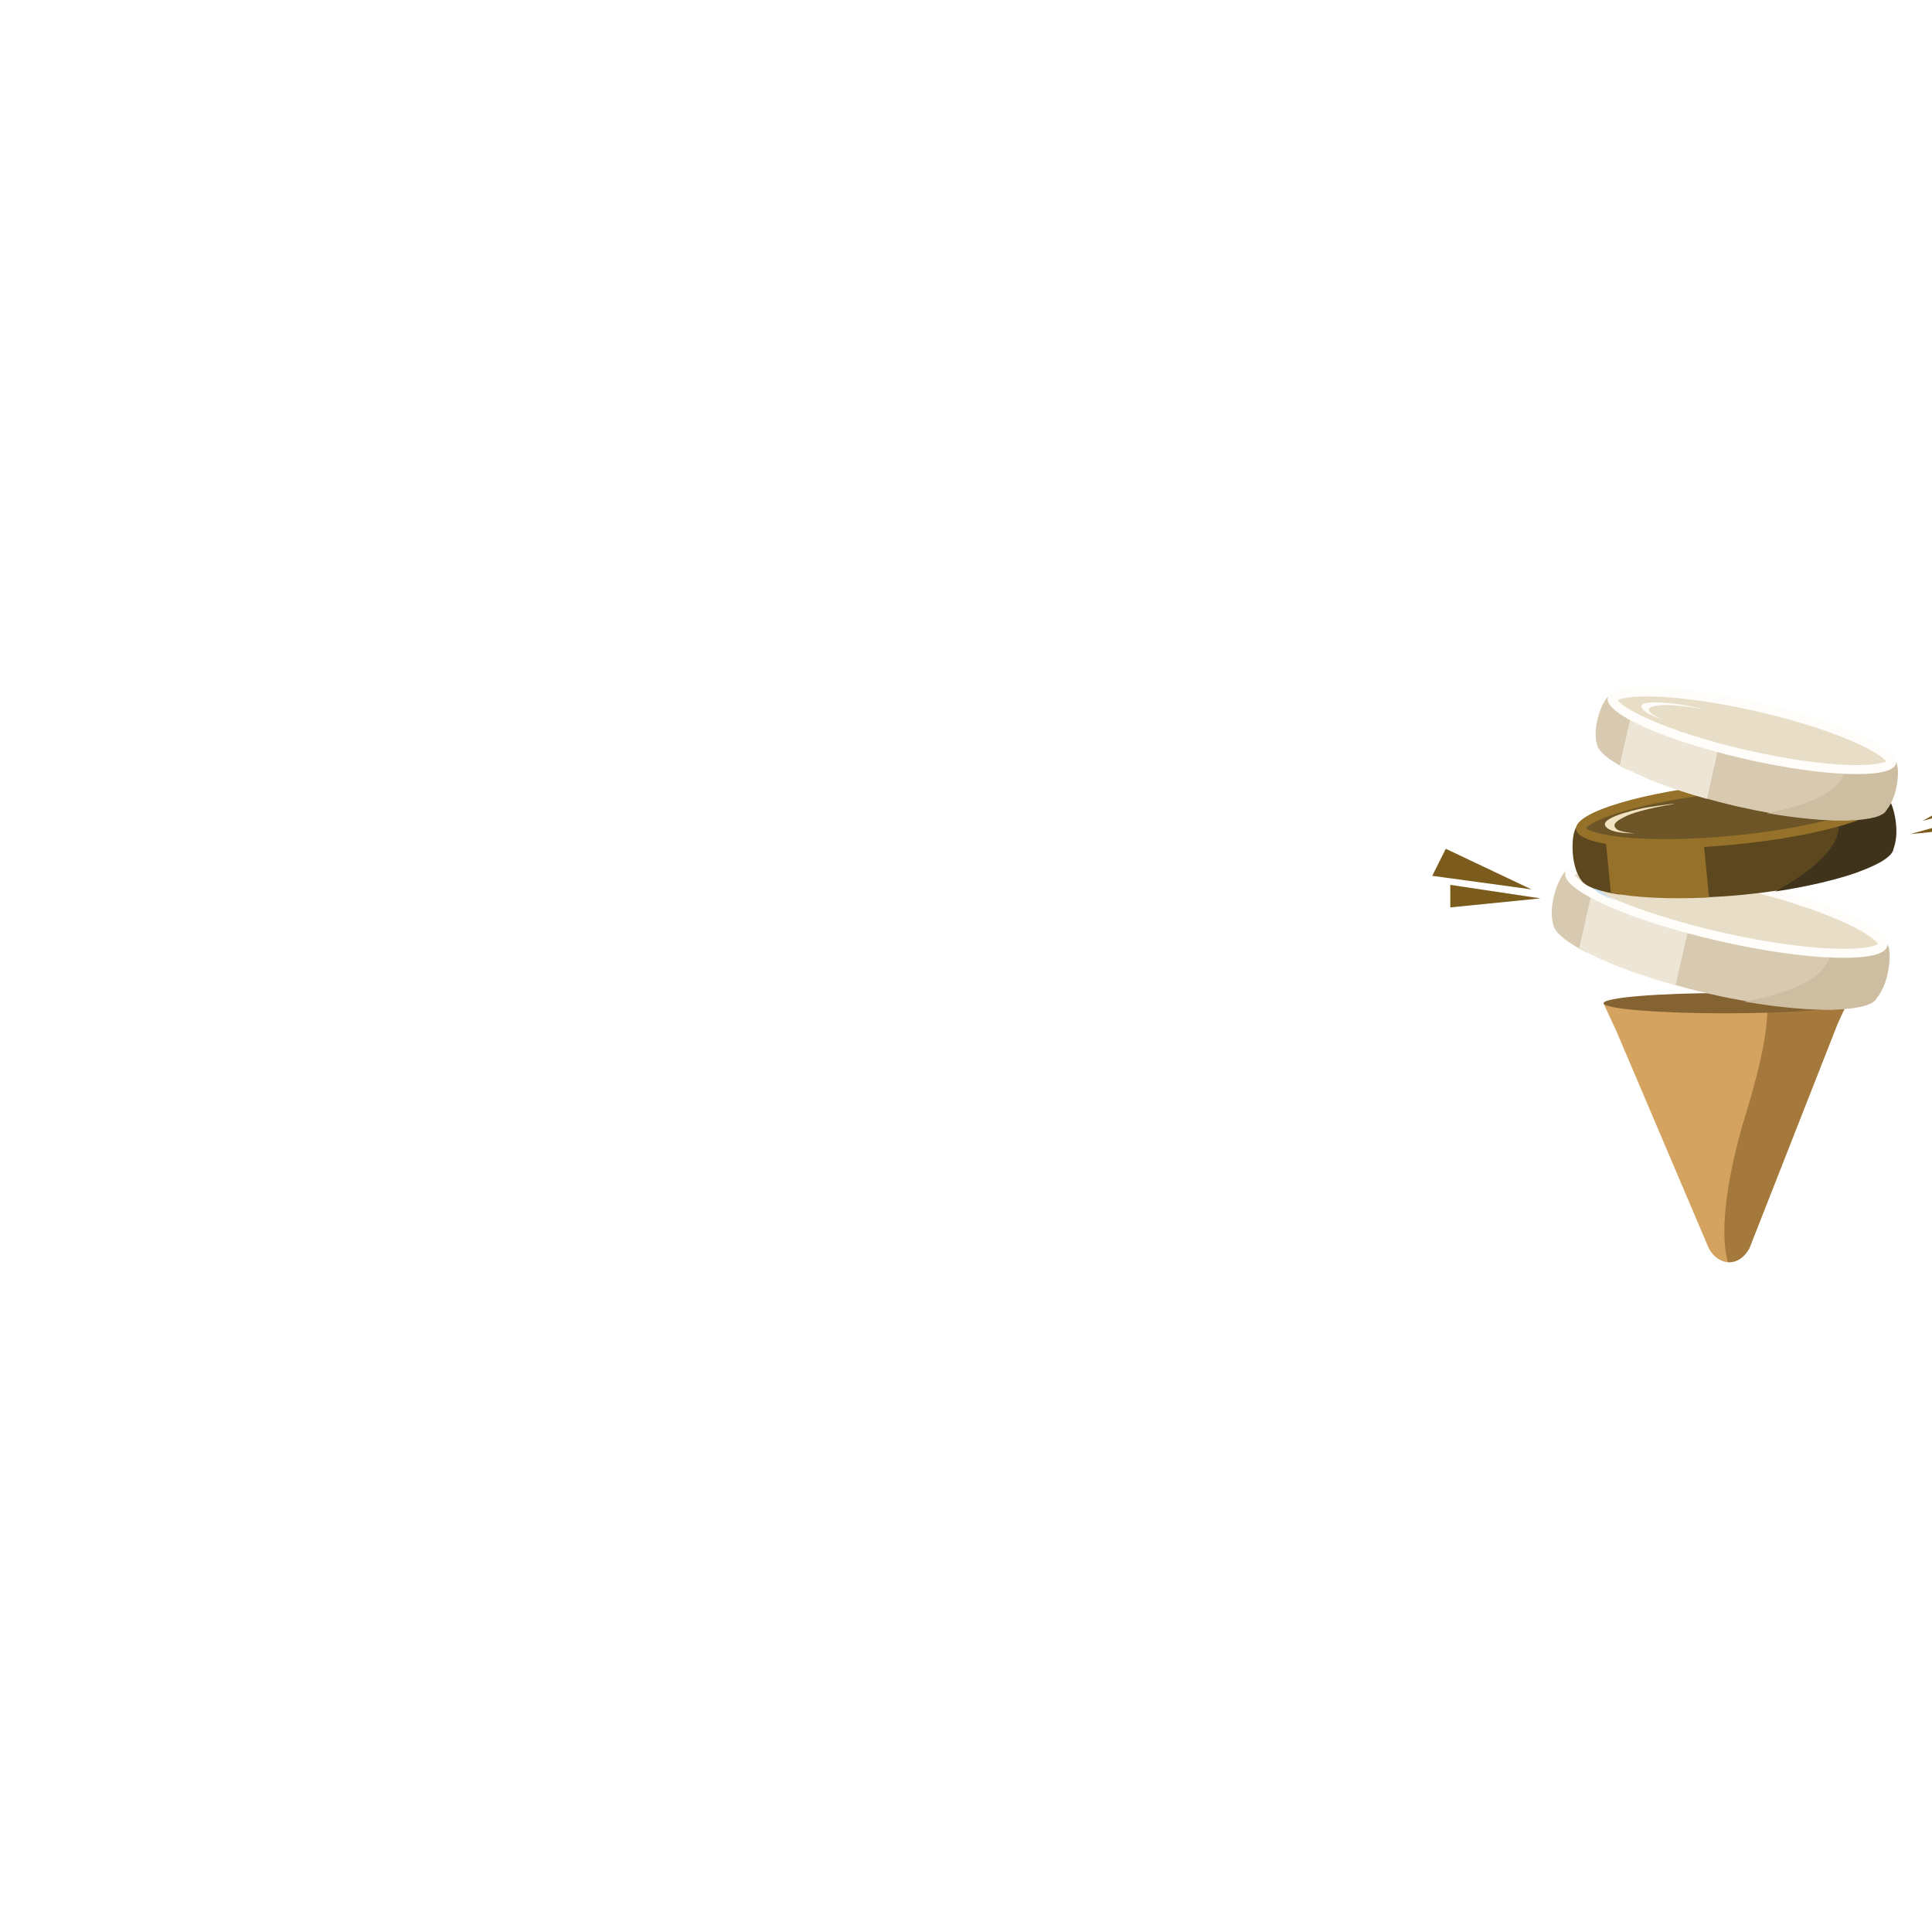
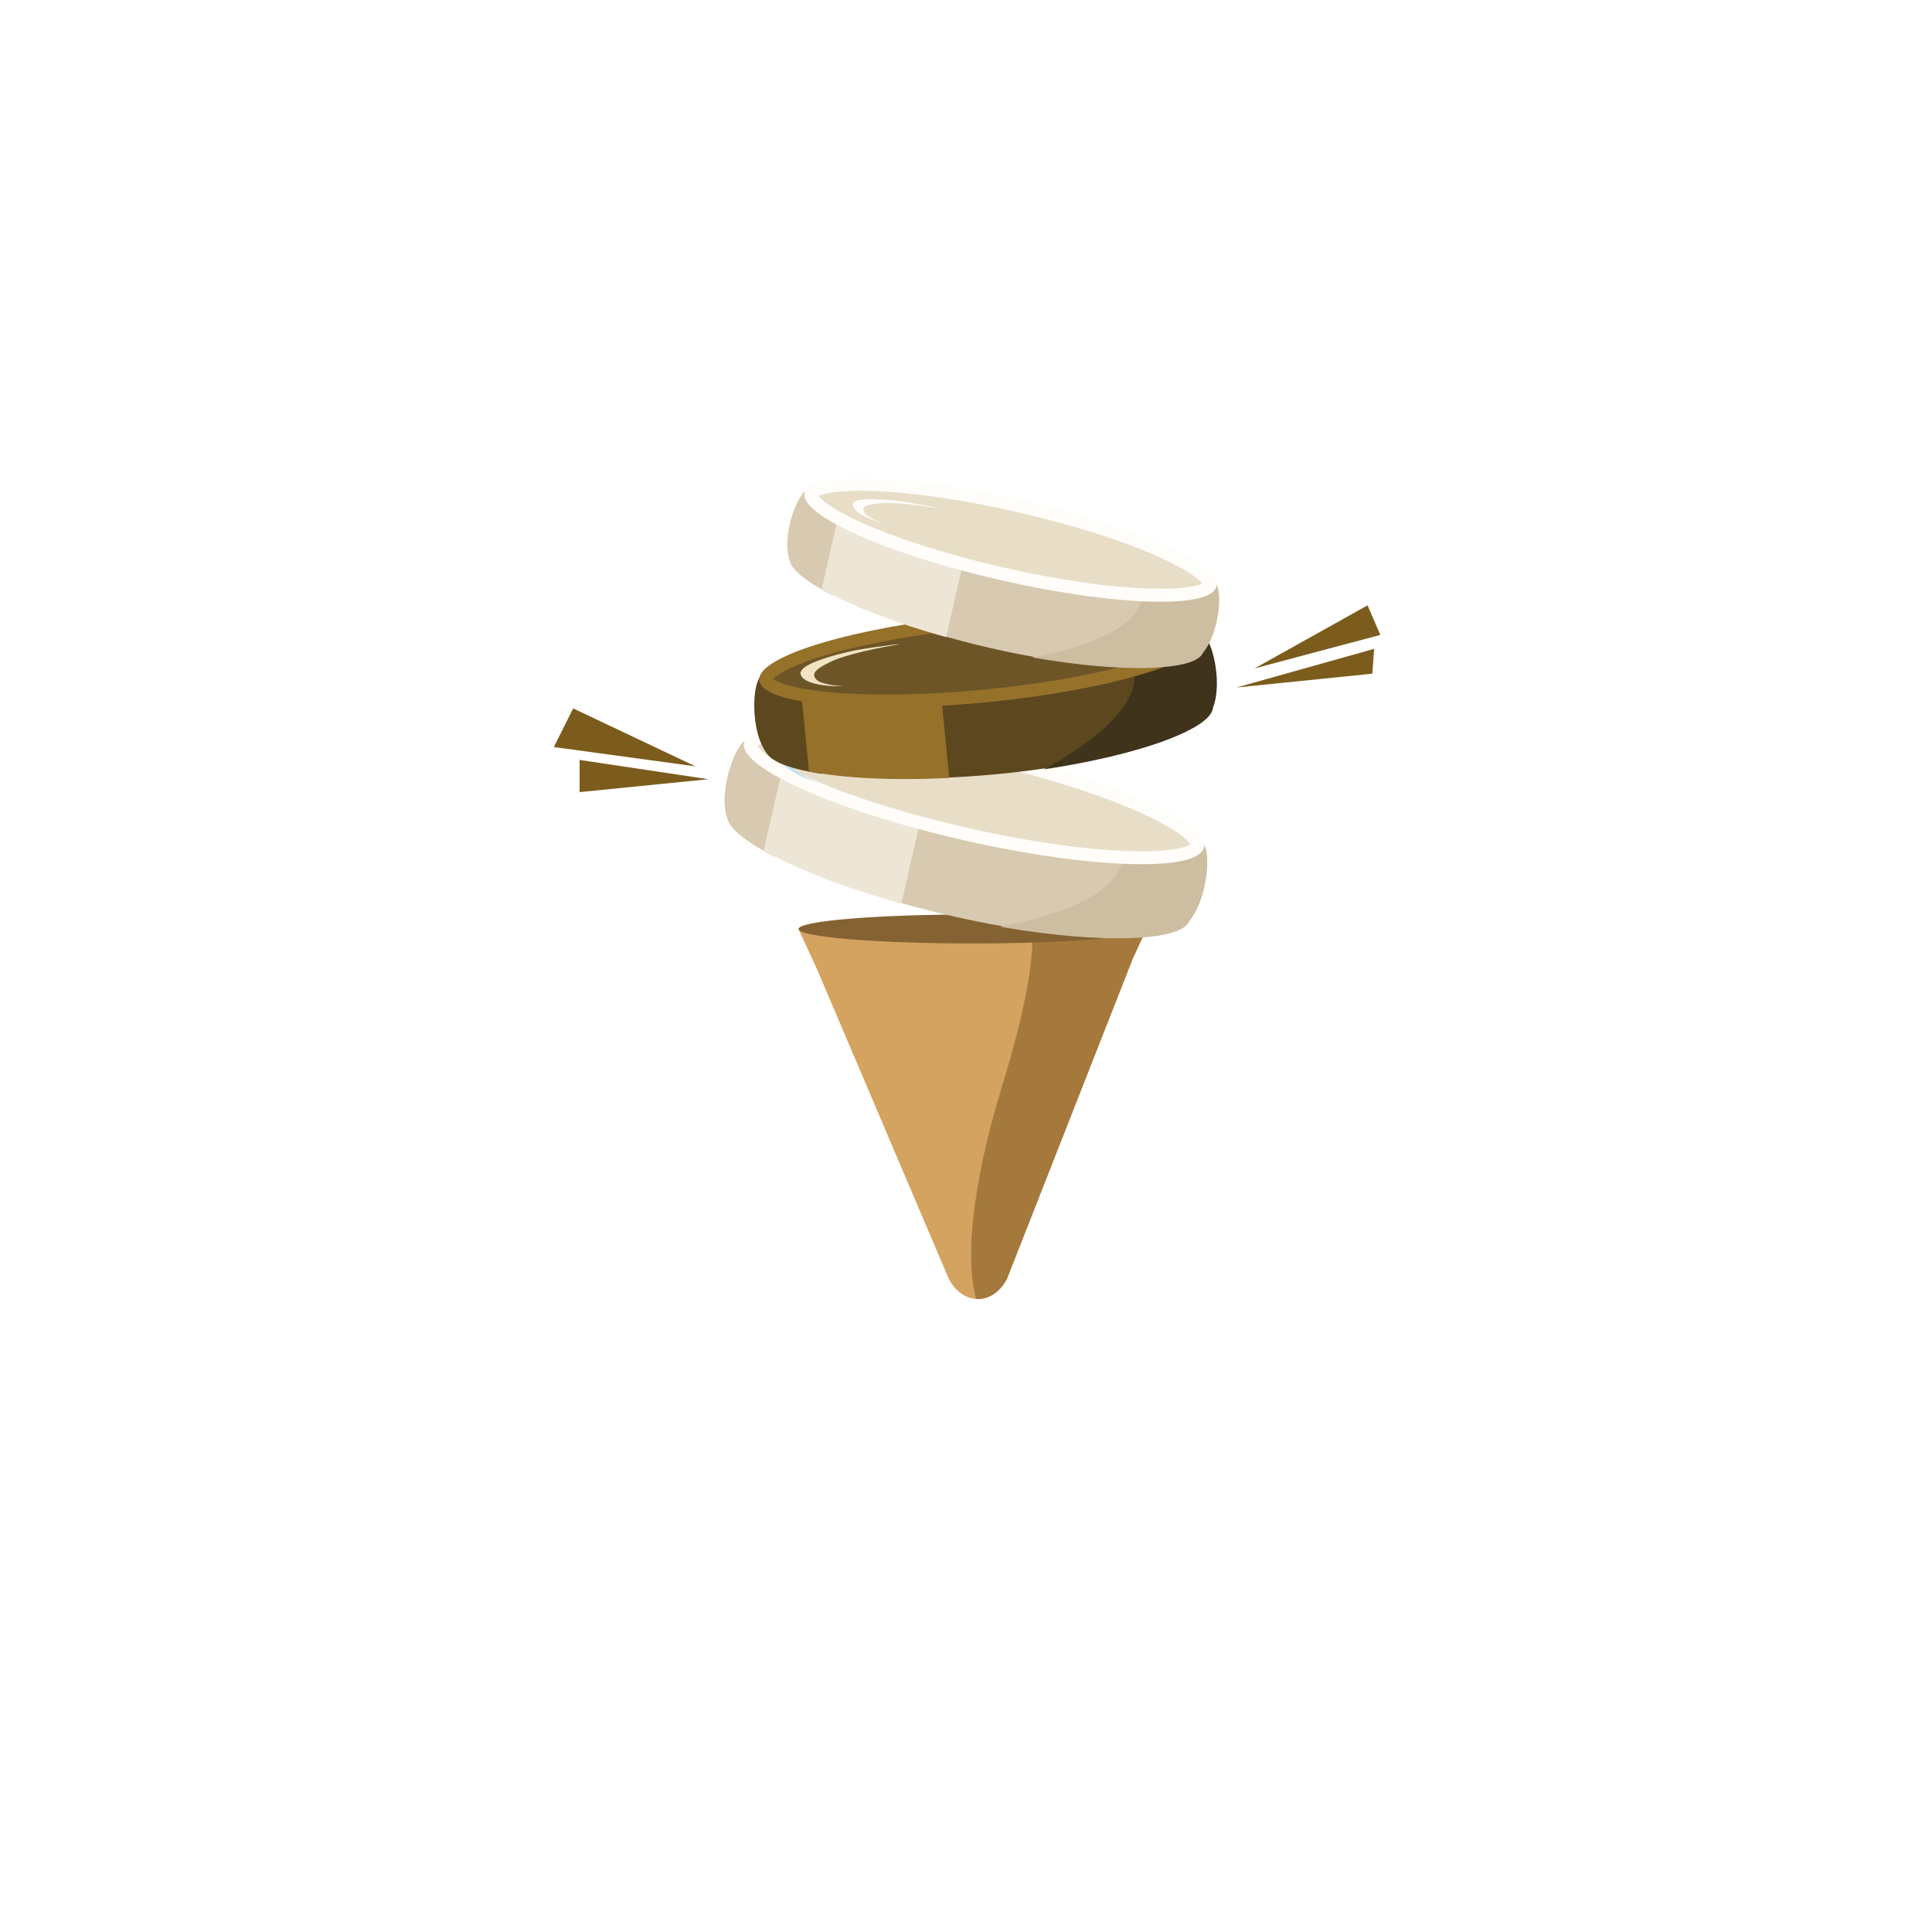
<svg xmlns="http://www.w3.org/2000/svg" width="150" height="150" viewBox="0 0 150 150" fill="none">
-   <g transform="translate(37, 40) scale(0.7)" opacity="0.9">
+   <svg x="40" y="35" width="70" height="70" viewBox="103 17 70 70" opacity="0.9">
    <path d="M150.316 53.844C150.606 53.844 150.86 53.953 151.053 54.126L152.009 54.125L150.961 56.392L141.172 81.311C140.047 83.374 137.797 83.374 136.672 81.311L126.439 57.263L125.003 54.154L125.913 54.152C126.11 53.963 126.378 53.844 126.683 53.844H150.316Z" fill="#CE994E" />
    <mask id="mask2_18_133" style="mask-type:alpha" maskUnits="userSpaceOnUse" x="125" y="53" width="28" height="30">
      <path d="M150.316 53.844C150.606 53.844 150.86 53.953 151.053 54.126L152.009 54.125L150.961 56.392L141.172 81.311C140.047 83.374 137.797 83.374 136.672 81.311L126.439 57.263L125.003 54.154L125.913 54.152C126.11 53.963 126.378 53.844 126.683 53.844H150.316Z" fill="#D9D9D9" />
    </mask>
    <g mask="url(#mask2_18_133)">
      <path d="M140.749 66.499C142.769 59.934 143.562 55.437 142.999 52.438H154.811L146.374 83.374L139.624 84.499C137.375 81.874 138.499 73.812 140.749 66.499Z" fill="#9B6A27" />
    </g>
    <ellipse cx="138.499" cy="54.125" rx="13.499" ry="1.125" fill="#77511C" />
    <path d="M150.555 54.831C147.104 54.881 142.238 54.336 136.958 53.133C135.257 52.745 133.626 52.314 132.091 51.857L133.606 45.208L134.079 45.297L151.454 48.543L151.966 48.638L150.555 54.831Z" fill="#D3C4A7" />
    <path d="M123.142 48.518C120.996 47.414 119.658 46.36 119.456 45.535C118.704 43.295 120.219 39.533 121.02 39.381C122.396 39.124 123.854 38.956 125.34 38.875L123.142 48.518Z" fill="#D3C4A7" />
    <path d="M124.445 40.923L134.447 43.548L134.915 43.671L132.983 52.15C128.484 50.903 124.699 49.407 122.295 48.031L123.945 40.792L124.445 40.923Z" fill="#EBE3D1" />
    <path d="M152.928 45.296C154.158 45.983 155.329 46.729 156.4 47.514C157.032 47.978 156.81 51.745 155.322 53.537C154.659 55.093 148.495 55.309 140.674 53.956C141.188 53.859 141.698 53.754 142.2 53.638C144.138 53.19 145.923 52.602 147.318 51.851C148.721 51.094 149.66 50.208 150.024 49.197C150.714 47.278 151.769 46.047 152.928 45.296Z" fill="#C8B797" />
    <path d="M139.306 40.703C144.216 41.822 148.558 43.224 151.608 44.578C153.136 45.258 154.316 45.914 155.077 46.504C155.459 46.8 155.713 47.06 155.856 47.279C155.999 47.496 156.003 47.621 155.989 47.682C155.975 47.744 155.918 47.855 155.694 47.989C155.471 48.123 155.129 48.249 154.656 48.35C153.714 48.552 152.367 48.633 150.695 48.582C147.36 48.482 142.839 47.863 137.929 46.745C133.019 45.626 128.676 44.224 125.626 42.869C124.098 42.19 122.919 41.533 122.157 40.943C121.775 40.648 121.521 40.386 121.378 40.168C121.235 39.95 121.232 39.826 121.246 39.764C121.26 39.703 121.317 39.592 121.54 39.458C121.764 39.323 122.105 39.198 122.578 39.097C123.52 38.896 124.867 38.815 126.539 38.865C129.874 38.966 134.396 39.584 139.306 40.703Z" fill="#E6DAC2" stroke="#FFFDF8" />
    <path d="M125.929 39.825C127.557 39.397 131.065 39.783 132.615 40.03C132.088 39.81 128.812 39.323 128.713 39.321C128.614 39.318 123.227 38.75 123.186 40.239C123.153 41.431 125.314 42.41 126.398 42.75C125.812 42.497 124.585 41.845 124.366 41.268C124.092 40.546 124.465 40.131 125.929 39.825Z" fill="#BEDEF6" />
    <path d="M153.296 39.545C150.208 40.625 145.659 41.594 140.539 42.093C138.885 42.253 137.28 42.354 135.756 42.402L135.129 35.95L135.605 35.884L152.196 33.607L152.711 33.536L153.296 39.545Z" fill="#4A3305" />
    <path d="M126.766 42.079C124.491 41.728 122.962 41.179 122.534 40.494C121.19 38.705 121.427 34.875 122.101 34.498C123.268 33.851 124.537 33.26 125.857 32.74L126.766 42.079Z" fill="#4A3305" />
    <path d="M125.638 34.831L135.415 34.201L135.898 34.169L136.698 42.397C132.254 42.624 128.383 42.408 125.805 41.884L125.122 34.865L125.638 34.831Z" fill="#896213" />
    <path d="M152.523 30.269C153.845 30.52 155.131 30.841 156.338 31.23C157.045 31.46 157.972 34.914 157.168 36.969C157.031 38.571 151.52 40.614 144.05 41.733C144.505 41.482 144.952 41.224 145.388 40.958C146.995 39.976 148.423 38.915 149.449 37.825C150.483 36.727 151.056 35.657 151.081 34.649C151.128 32.719 151.707 31.294 152.523 30.269Z" fill="#2A1D03" />
    <path d="M138.936 30.244C143.683 29.782 148.005 29.743 151.149 30.049C152.725 30.203 153.98 30.44 154.838 30.741C155.268 30.892 155.571 31.05 155.762 31.201C155.952 31.351 155.987 31.456 155.992 31.506C155.997 31.556 155.983 31.666 155.825 31.85C155.667 32.035 155.4 32.248 155.007 32.48C154.223 32.941 153.038 33.416 151.521 33.87C148.495 34.776 144.246 35.572 139.499 36.034C134.752 36.496 130.431 36.534 127.287 36.228C125.711 36.075 124.456 35.838 123.598 35.536C123.167 35.385 122.865 35.227 122.674 35.076C122.483 34.926 122.449 34.82 122.444 34.771C122.439 34.721 122.453 34.611 122.611 34.427C122.769 34.242 123.036 34.029 123.429 33.798C124.213 33.336 125.398 32.862 126.915 32.407C129.941 31.501 134.189 30.706 138.936 30.244Z" fill="#5D430F" stroke="#896213" />
    <path d="M127.33 33.462C128.565 32.794 131.566 32.219 132.912 32.015C132.419 31.995 129.585 32.449 129.502 32.47C129.419 32.492 124.817 33.392 125.168 34.384C125.448 35.178 127.487 35.313 128.472 35.281C127.922 35.253 126.739 35.113 126.409 34.784C125.996 34.372 126.198 34.01 127.33 33.462Z" fill="#F1E0BD" />
    <path d="M152.182 33.848C149.091 33.898 144.714 33.413 139.962 32.33C138.422 31.979 136.944 31.588 135.557 31.174L136.923 25.178L137.396 25.267L152.943 28.171L153.454 28.266L152.182 33.848Z" fill="#D3C4A7" />
    <path d="M127.649 28.224C125.968 27.365 124.833 26.538 124.436 25.849C124.434 25.845 124.432 25.841 124.43 25.837C124.369 25.73 124.326 25.627 124.302 25.526C123.633 23.522 124.986 20.161 125.702 20.026C126.95 19.793 128.273 19.641 129.621 19.569L127.649 28.224Z" fill="#D3C4A7" />
    <path d="M128.779 21.353L137.729 23.702L138.197 23.825L136.456 31.464C132.378 30.337 128.952 28.98 126.795 27.737L128.279 21.222L128.779 21.353Z" fill="#EBE3D1" />
    <path d="M154.199 25.289C155.319 25.912 156.384 26.589 157.357 27.303C157.922 27.718 157.724 31.088 156.392 32.691C155.793 34.093 150.204 34.28 143.136 33.041C143.643 32.947 144.146 32.844 144.639 32.73C146.371 32.33 147.964 31.805 149.206 31.136C150.456 30.461 151.283 29.677 151.602 28.791C152.219 27.076 153.161 25.969 154.199 25.289Z" fill="#C8B797" />
    <path d="M142.051 21.259C146.441 22.26 150.323 23.513 153.048 24.723C154.414 25.33 155.466 25.916 156.142 26.44C156.482 26.703 156.704 26.932 156.828 27.12C156.951 27.307 156.946 27.404 156.938 27.441C156.93 27.477 156.892 27.566 156.7 27.682C156.506 27.798 156.207 27.909 155.787 27.999C154.95 28.178 153.749 28.25 152.254 28.205C149.274 28.115 145.233 27.562 140.842 26.562C136.451 25.561 132.569 24.308 129.845 23.098C128.479 22.491 127.427 21.905 126.75 21.381C126.411 21.118 126.19 20.888 126.066 20.7C125.943 20.512 125.947 20.415 125.955 20.379C125.963 20.343 126.002 20.254 126.194 20.138C126.387 20.023 126.686 19.912 127.106 19.822C127.943 19.643 129.144 19.571 130.638 19.616C133.618 19.706 137.66 20.259 142.051 21.259Z" fill="#E6DAC2" stroke="#FFFDF8" />
    <path d="M131.17 21.093C132.324 20.935 134.869 21.298 135.997 21.499C135.608 21.357 133.226 20.951 133.154 20.945C133.083 20.94 129.175 20.396 129.211 21.194C129.24 21.832 130.841 22.453 131.637 22.684C131.203 22.522 130.29 22.118 130.107 21.798C129.878 21.398 130.128 21.192 131.17 21.093Z" fill="#FFFDF8" />
    <path d="M108 43.5V41L118 42.5L108 43.5Z" fill="#6E4A03" />
    <path d="M169.174 29L170.169 31.294L160.398 33.898L169.174 29Z" fill="#6E4A03" />
    <path d="M107.5 37L106 40L117 41.5L107.5 37Z" fill="#6E4A03" />
    <path d="M169.546 34.304L169.688 32.376L159 35.378L169.546 34.304Z" fill="#6E4A03" />
-   </g>
+   </svg>
</svg>
